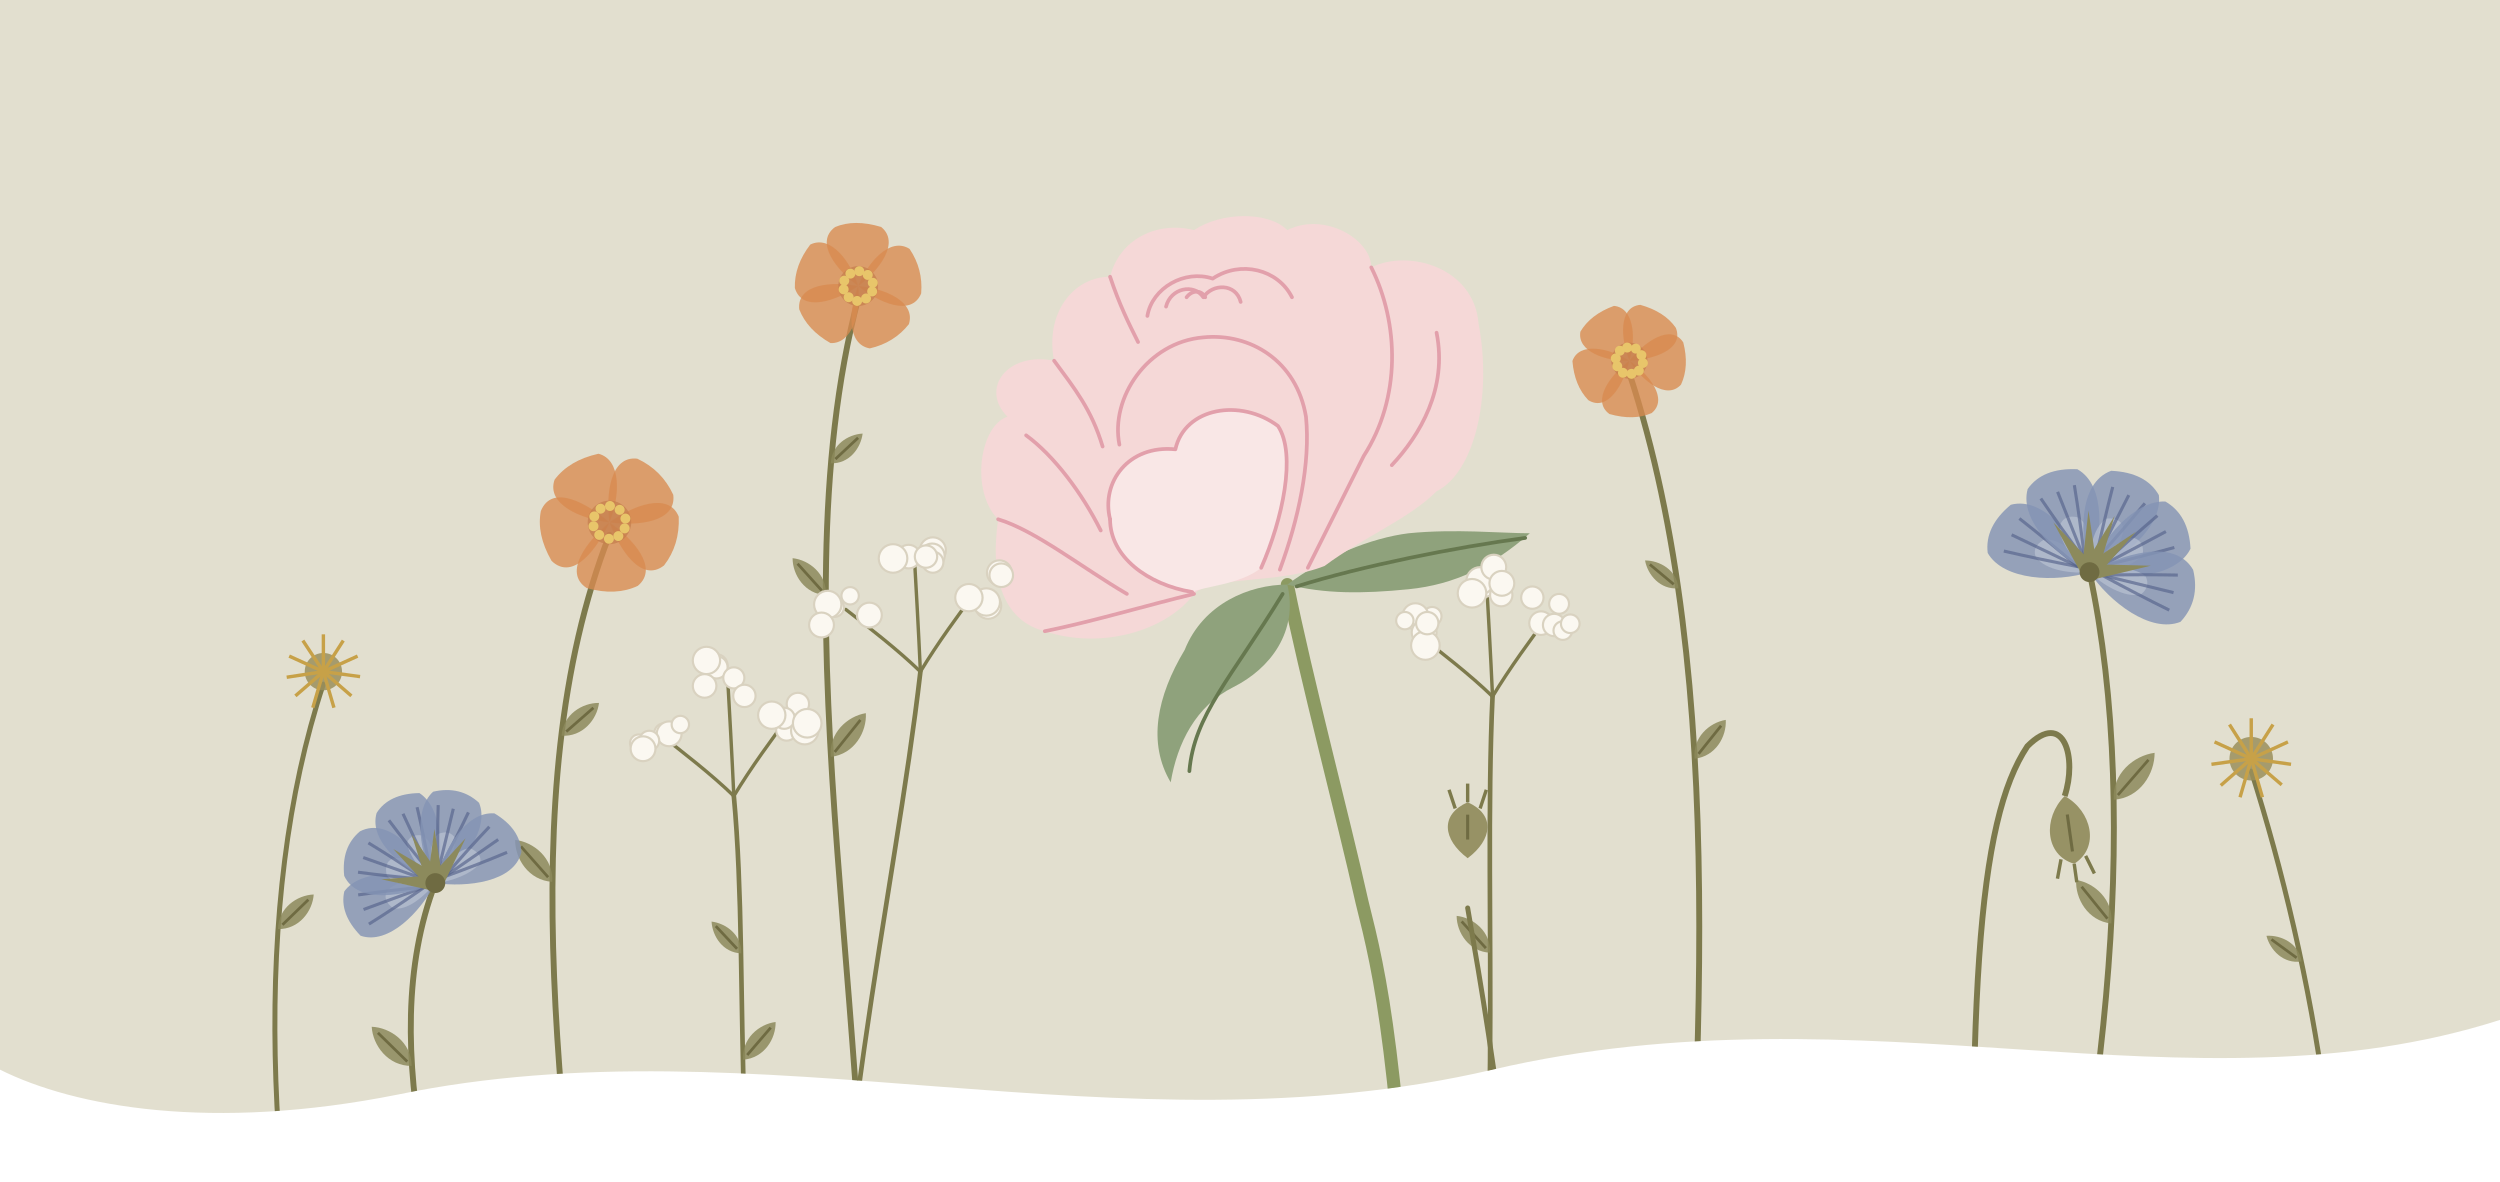
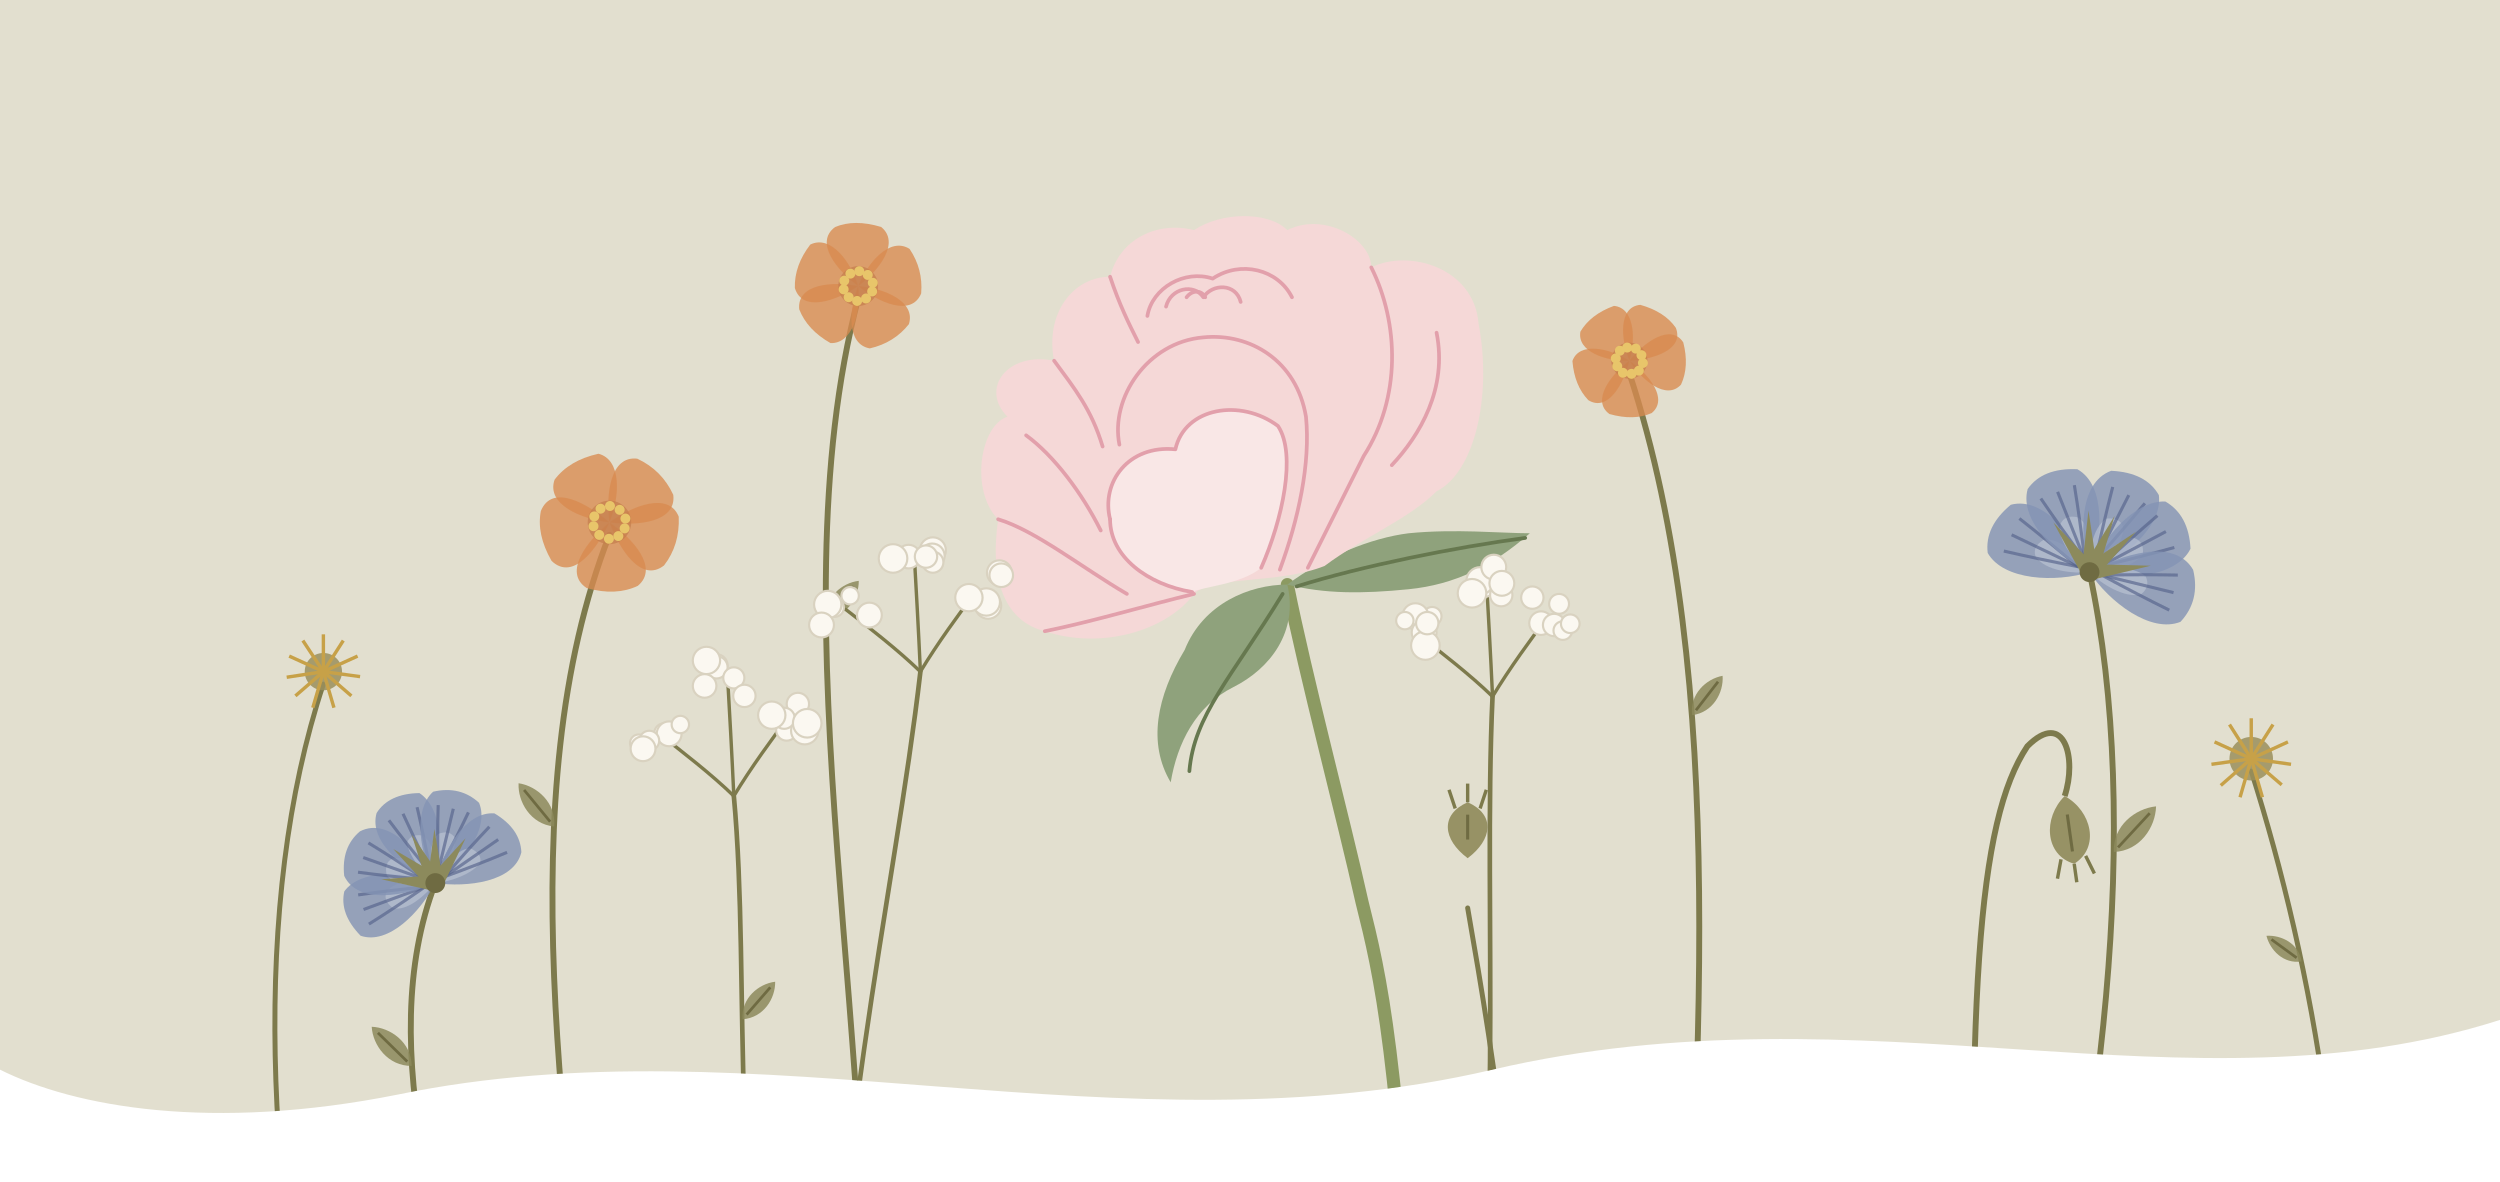
<svg xmlns="http://www.w3.org/2000/svg" viewBox="0 34 402 190" width="402" height="190">
  <defs>
    <clipPath id="yta">
      <path d="M0 30 H402 V198 C352 214 300 192 240 206 C180 220 122 198 64 210 C34 216 12 212 0 206 Z" />
    </clipPath>
  </defs>
  <path d="M0 30 H402 V198 C352 214 300 192 240 206 C180 220 122 198 64 210 C34 216 12 212 0 206 Z" fill="#e2dfcf" />
  <g clip-path="url(#yta)">
    <g transform="translate(0 34)">
      <path d="M96.7 236 C91.1 183.5 81.6 128 98 86" fill="none" stroke="#7d7a4c" stroke-width="0.95" stroke-linecap="round" />
-       <path transform="translate(88.8 141.8) rotate(-131.5)" d="M0 0 C2.7 -2.7 6.8 -2 9 0 C6.8 2 2.7 2.7 0 0Z" fill="#8c8a5c" fill-opacity=".85" />
-       <path transform="translate(88.8 141.8) rotate(-131.5)" d="M1 0 L7.6 0" stroke="#6f6b42" stroke-width=".45" />
-       <path transform="translate(90.3 118.3) rotate(-41.2)" d="M0 0 C2.4 -2.4 6 -1.8 8 0 C6 1.8 2.4 2.4 0 0Z" fill="#8c8a5c" fill-opacity=".85" />
-       <path transform="translate(90.3 118.3) rotate(-41.2)" d="M1 0 L6.8 0" stroke="#6f6b42" stroke-width=".45" />
+       <path transform="translate(89.1 132.9) rotate(-129.4)" d="M0 0 C2.7 -2.7 6.8 -2 9 0 C6.8 2 2.7 2.7 0 0Z" fill="#8c8a5c" fill-opacity=".85" />
+       <path transform="translate(89.1 132.9) rotate(-129.4)" d="M1 0 L7.6 0" stroke="#6f6b42" stroke-width=".45" />
      <path d="M138.8 236 C142.6 170.2 124.2 100.6 138 48" fill="none" stroke="#7d7a4c" stroke-width="0.95" stroke-linecap="round" />
-       <path transform="translate(133.6 121.7) rotate(-51.3)" d="M0 0 C2.7 -2.7 6.8 -2 9 0 C6.8 2 2.7 2.7 0 0Z" fill="#8c8a5c" fill-opacity=".85" />
-       <path transform="translate(133.6 121.7) rotate(-51.3)" d="M1 0 L7.6 0" stroke="#6f6b42" stroke-width=".45" />
-       <path transform="translate(132.8 95.7) rotate(-132)" d="M0 0 C2.4 -2.4 6 -1.8 8 0 C6 1.8 2.4 2.4 0 0Z" fill="#8c8a5c" fill-opacity=".85" />
-       <path transform="translate(132.8 95.7) rotate(-132)" d="M1 0 L6.8 0" stroke="#6f6b42" stroke-width=".45" />
-       <path transform="translate(133.6 74.5) rotate(-43.1)" d="M0 0 C2.1 -2.1 5.2 -1.5 7 0 C5.2 1.5 2.1 2.1 0 0Z" fill="#8c8a5c" fill-opacity=".85" />
-       <path transform="translate(133.6 74.5) rotate(-43.1)" d="M1 0 L6 0" stroke="#6f6b42" stroke-width=".45" />
+       <path transform="translate(132.8 99.4) rotate(-48.6)" d="M0 0 C2.4 -2.4 6 -1.8 8 0 C6 1.8 2.4 2.4 0 0Z" fill="#8c8a5c" fill-opacity=".85" />
+       <path transform="translate(132.8 99.4) rotate(-48.6)" d="M1 0 L6.8 0" stroke="#6f6b42" stroke-width=".45" />
      <path d="M269.5 236 C273.2 174.4 278.2 109.3 262 60" fill="none" stroke="#7d7a4c" stroke-width="0.95" stroke-linecap="round" />
-       <path transform="translate(272.5 122) rotate(-51.3)" d="M0 0 C2.4 -2.4 6 -1.8 8 0 C6 1.8 2.4 2.4 0 0Z" fill="#8c8a5c" fill-opacity=".85" />
-       <path transform="translate(272.5 122) rotate(-51.3)" d="M1 0 L6.8 0" stroke="#6f6b42" stroke-width=".45" />
-       <path transform="translate(269.9 94.6) rotate(-140.2)" d="M0 0 C2.1 -2.1 5.2 -1.5 7 0 C5.2 1.5 2.1 2.1 0 0Z" fill="#8c8a5c" fill-opacity=".85" />
-       <path transform="translate(269.9 94.6) rotate(-140.2)" d="M1 0 L6 0" stroke="#6f6b42" stroke-width=".45" />
+       <path transform="translate(272.1 115) rotate(-52.3)" d="M0 0 C2.4 -2.4 6 -1.8 8 0 C6 1.8 2.4 2.4 0 0Z" fill="#8c8a5c" fill-opacity=".85" />
+       <path transform="translate(272.1 115) rotate(-52.3)" d="M1 0 L6.8 0" stroke="#6f6b42" stroke-width=".45" />
      <path d="M324.8 236 C338.2 185.6 344.6 132.3 336 92" fill="none" stroke="#7d7a4c" stroke-width="0.95" stroke-linecap="round" />
-       <path transform="translate(339.9 128.6) rotate(-49)" d="M0 0 C3 -3 7.5 -2.2 10 0 C7.5 2.2 3 3 0 0Z" fill="#8c8a5c" fill-opacity=".85" />
-       <path transform="translate(339.9 128.6) rotate(-49)" d="M1 0 L8.5 0" stroke="#6f6b42" stroke-width=".45" />
-       <path transform="translate(339.5 148.5) rotate(-128.9)" d="M0 0 C2.7 -2.7 6.8 -2 9 0 C6.8 2 2.7 2.7 0 0Z" fill="#8c8a5c" fill-opacity=".85" />
-       <path transform="translate(339.5 148.5) rotate(-128.9)" d="M1 0 L7.6 0" stroke="#6f6b42" stroke-width=".45" />
+       <path transform="translate(339.9 137) rotate(-47.2)" d="M0 0 C3 -3 7.5 -2.2 10 0 C7.5 2.2 3 3 0 0Z" fill="#8c8a5c" fill-opacity=".85" />
+       <path transform="translate(339.9 137) rotate(-47.2)" d="M1 0 L8.5 0" stroke="#6f6b42" stroke-width=".45" />
      <path d="M82.9 236 C71 203.1 59.9 168.3 70 142" fill="none" stroke="#7d7a4c" stroke-width="0.95" stroke-linecap="round" />
      <path transform="translate(66.2 171.4) rotate(-135.6)" d="M0 0 C2.7 -2.7 6.8 -2 9 0 C6.8 2 2.7 2.7 0 0Z" fill="#8c8a5c" fill-opacity=".85" />
      <path transform="translate(66.2 171.4) rotate(-135.6)" d="M1 0 L7.6 0" stroke="#6f6b42" stroke-width=".45" />
      <path d="M134.5 236 C132.5 191.2 143.9 143.8 148 108" fill="none" stroke="#7d7a4c" stroke-width="0.75" stroke-linecap="round" />
      <path d="M148 108 C144.4 104.5 139.6 100.8 136 98" fill="none" stroke="#7d7a4c" stroke-width="0.55" stroke-linecap="round" />
      <path d="M148 108 C150.7 103.5 154.3 98.6 157 95" fill="none" stroke="#7d7a4c" stroke-width="0.55" stroke-linecap="round" />
      <path d="M148 108 C147.7 101.3 147.3 94.3 147 89" fill="none" stroke="#7d7a4c" stroke-width="0.55" stroke-linecap="round" />
      <path d="M127.5 236 C116.6 198.2 120.8 158.2 118 128" fill="none" stroke="#7d7a4c" stroke-width="0.75" stroke-linecap="round" />
-       <path transform="translate(119.5 170.4) rotate(-49.3)" d="M0 0 C2.4 -2.4 6 -1.8 8 0 C6 1.8 2.4 2.4 0 0Z" fill="#8c8a5c" fill-opacity=".85" />
-       <path transform="translate(119.5 170.4) rotate(-49.3)" d="M1 0 L6.8 0" stroke="#6f6b42" stroke-width=".45" />
-       <path transform="translate(119.2 153.3) rotate(-133.1)" d="M0 0 C2.1 -2.1 5.2 -1.5 7 0 C5.2 1.5 2.1 2.1 0 0Z" fill="#8c8a5c" fill-opacity=".85" />
-       <path transform="translate(119.2 153.3) rotate(-133.1)" d="M1 0 L6 0" stroke="#6f6b42" stroke-width=".45" />
+       <path transform="translate(119.4 163.9) rotate(-49)" d="M0 0 C2.4 -2.4 6 -1.8 8 0 C6 1.8 2.4 2.4 0 0Z" fill="#8c8a5c" fill-opacity=".85" />
+       <path transform="translate(119.4 163.9) rotate(-49)" d="M1 0 L6.8 0" stroke="#6f6b42" stroke-width=".45" />
      <path d="M118 128 C114.4 124.5 109.6 120.8 106 118" fill="none" stroke="#7d7a4c" stroke-width="0.55" stroke-linecap="round" />
      <path d="M118 128 C120.7 123.5 124.3 118.6 127 115" fill="none" stroke="#7d7a4c" stroke-width="0.55" stroke-linecap="round" />
      <path d="M118 128 C117.7 121.3 117.3 114.3 117 109" fill="none" stroke="#7d7a4c" stroke-width="0.55" stroke-linecap="round" />
      <path d="M234.7 236 C242.3 192.6 238.4 146.7 240 112" fill="none" stroke="#7d7a4c" stroke-width="0.75" stroke-linecap="round" />
-       <path transform="translate(239.6 153.2) rotate(-132.2)" d="M0 0 C2.4 -2.4 6 -1.8 8 0 C6 1.8 2.4 2.4 0 0Z" fill="#8c8a5c" fill-opacity=".85" />
-       <path transform="translate(239.6 153.2) rotate(-132.2)" d="M1 0 L6.8 0" stroke="#6f6b42" stroke-width=".45" />
      <path d="M240 112 C236.4 108.5 231.6 104.8 228 102" fill="none" stroke="#7d7a4c" stroke-width="0.55" stroke-linecap="round" />
      <path d="M240 112 C242.7 107.5 246.3 102.6 249 99" fill="none" stroke="#7d7a4c" stroke-width="0.55" stroke-linecap="round" />
      <path d="M240 112 C239.7 105.3 239.3 98.3 239 93" fill="none" stroke="#7d7a4c" stroke-width="0.55" stroke-linecap="round" />
      <path d="M318 236 C316 160 318 132 326 120 C332 114 334 122 332 128" fill="none" stroke="#7d7a4c" stroke-width=".95" />
      <path d="M375.4 236 C379.4 196.8 372 155.4 362 124" fill="none" stroke="#7d7a4c" stroke-width="0.8" stroke-linecap="round" />
      <path transform="translate(370.1 154.6) rotate(-143.9)" d="M0 0 C2.1 -2.1 5.2 -1.5 7 0 C5.2 1.5 2.1 2.1 0 0Z" fill="#8c8a5c" fill-opacity=".85" />
      <path transform="translate(370.1 154.6) rotate(-143.9)" d="M1 0 L6 0" stroke="#6f6b42" stroke-width=".45" />
      <path d="M53 236 C42.7 191.9 40.3 145.3 52 110" fill="none" stroke="#7d7a4c" stroke-width="0.8" stroke-linecap="round" />
-       <path transform="translate(44.7 149.4) rotate(-44.1)" d="M0 0 C2.4 -2.4 6 -1.8 8 0 C6 1.8 2.4 2.4 0 0Z" fill="#8c8a5c" fill-opacity=".85" />
-       <path transform="translate(44.7 149.4) rotate(-44.1)" d="M1 0 L6.8 0" stroke="#6f6b42" stroke-width=".45" />
      <path d="M244.1 236 C245.7 204.5 240.4 171.2 236 146" fill="none" stroke="#7d7a4c" stroke-width="0.8" stroke-linecap="round" />
      <g transform="translate(156 34) scale(0.15)">
        <path d="M340 400 C360 500 400 650 420 740 C440 820 460 900 480 1300" fill="none" stroke="#8c9a62" stroke-width="14" stroke-linecap="round" />
        <path d="M340 400 C300 400 250 420 230 470 C200 520 190 570 215 612 C222 570 242 530 282 510 C322 490 352 450 340 400Z" fill="#8fa27c" />
        <path d="M340 400 C380 370 430 350 470 345 C520 340 570 345 600 345 C560 380 520 400 470 405 C420 410 380 410 340 400Z" fill="#8fa27c" />
        <path d="M350 402 C420 380 520 360 595 350" fill="none" stroke="#66784f" stroke-width="4" stroke-linecap="round" />
        <path d="M235 600 C240 540 280 500 335 410" fill="none" stroke="#66784f" stroke-width="4" stroke-linecap="round" />
        <path d="M30 330 C0 300 10 230 40 220 C10 190 40 150 90 160 C80 110 110 70 150 70 C160 30 200 10 240 20 C270 0 320 0 340 20 C380 0 430 30 430 60 C470 40 540 60 545 120 C560 200 540 280 500 300 C470 330 420 350 380 380 C330 400 260 390 240 410 C210 450 140 470 80 450 C40 440 20 400 30 330Z" fill="#f5d8d7" />
        <path d="M150 330 C140 290 170 250 220 255 C230 210 290 200 330 230 C350 260 335 330 312 382 C290 400 250 402 238 408 C190 400 150 370 150 330Z" fill="#f9e7e6" />
        <path d="M150 330 C140 290 170 250 220 255 C230 210 290 200 330 230 C350 260 335 330 312 382" fill="none" stroke="#e2a0ab" stroke-width="4" stroke-linecap="round" stroke-linejoin="round" />
        <path d="M150 330 C150 370 190 400 238 408" fill="none" stroke="#e2a0ab" stroke-width="4" stroke-linecap="round" stroke-linejoin="round" />
        <path d="M160 250 C150 200 190 140 250 135 C300 130 350 160 360 220 C365 270 352 330 332 384" fill="none" stroke="#e2a0ab" stroke-width="4" stroke-linecap="round" stroke-linejoin="round" />
        <path d="M190 112 C195 82 230 62 260 72 C290 52 330 62 345 92" fill="none" stroke="#e2a0ab" stroke-width="4" stroke-linecap="round" stroke-linejoin="round" />
        <path d="M210 102 C215 82 240 77 250 92 C260 77 285 77 290 97" fill="none" stroke="#e2a0ab" stroke-width="4" stroke-linecap="round" stroke-linejoin="round" />
        <path d="M232 92 C238 84 248 84 252 92" fill="none" stroke="#e2a0ab" stroke-width="4" stroke-linecap="round" stroke-linejoin="round" />
        <path d="M30 330 C70 342 120 382 168 410" fill="none" stroke="#e2a0ab" stroke-width="4" stroke-linecap="round" stroke-linejoin="round" />
        <path d="M60 240 C90 262 120 302 140 342" fill="none" stroke="#e2a0ab" stroke-width="4" stroke-linecap="round" stroke-linejoin="round" />
        <path d="M90 160 C112 190 130 212 142 252" fill="none" stroke="#e2a0ab" stroke-width="4" stroke-linecap="round" stroke-linejoin="round" />
        <path d="M150 70 C160 100 170 120 180 140" fill="none" stroke="#e2a0ab" stroke-width="4" stroke-linecap="round" stroke-linejoin="round" />
        <path d="M430 60 C460 120 462 200 422 262 C402 302 382 342 362 382" fill="none" stroke="#e2a0ab" stroke-width="4" stroke-linecap="round" stroke-linejoin="round" />
        <path d="M500 130 C512 190 482 240 452 272" fill="none" stroke="#e2a0ab" stroke-width="4" stroke-linecap="round" stroke-linejoin="round" />
        <path d="M80 450 C130 440 190 422 240 410" fill="none" stroke="#e2a0ab" stroke-width="4" stroke-linecap="round" stroke-linejoin="round" />
      </g>
      <g transform="translate(98 84) rotate(39.2)">
        <path transform="rotate(5.9)" d="M0 0 C-3.7 -2.8 -7.5 -7.7 -4.1 -10.4 Q0 -11.9 4.1 -10.4 C7.6 -7.7 3.7 -2.8 0 0Z" fill="#d98a50" fill-opacity=".78" />
        <path transform="rotate(67.6)" d="M0 0 C-3.7 -2.8 -7.5 -7.7 -4.1 -10.4 Q0.2 -11.9 4.1 -10.4 C7.9 -7.7 3.7 -2.8 0 0Z" fill="#d98a50" fill-opacity=".78" />
        <path transform="rotate(138.3)" d="M0 0 C-3.7 -2.8 -7.7 -7.7 -4.1 -10.4 Q-0.5 -11.9 4.1 -10.4 C7.9 -7.7 3.7 -2.8 0 0Z" fill="#d98a50" fill-opacity=".78" />
        <path transform="rotate(218.7)" d="M0 0 C-3.7 -2.8 -8.1 -7.7 -4.1 -10.4 Q0.6 -11.9 4.1 -10.4 C8.1 -7.7 3.7 -2.8 0 0Z" fill="#d98a50" fill-opacity=".78" />
        <path transform="rotate(290.2)" d="M0 0 C-3.7 -2.8 -7.3 -7.7 -4.1 -10.4 Q-0.5 -11.9 4.1 -10.4 C6.8 -7.7 3.7 -2.8 0 0Z" fill="#d98a50" fill-opacity=".78" />
        <circle r="3.5" fill="#c47d4c" opacity=".7" />
        <circle cx="0" cy="-2.6" r=".8" fill="#e8c56a" />
        <circle cx="1.6" cy="-2.1" r=".8" fill="#e8c56a" />
        <circle cx="2.5" cy="-0.8" r=".8" fill="#e8c56a" />
        <circle cx="2.5" cy="0.8" r=".8" fill="#e8c56a" />
        <circle cx="1.6" cy="2.1" r=".8" fill="#e8c56a" />
        <circle cx="0" cy="2.6" r=".8" fill="#e8c56a" />
        <circle cx="-1.6" cy="2.1" r=".8" fill="#e8c56a" />
        <circle cx="-2.5" cy="0.8" r=".8" fill="#e8c56a" />
        <circle cx="-2.5" cy="-0.8" r=".8" fill="#e8c56a" />
        <circle cx="-1.6" cy="-2.1" r=".8" fill="#e8c56a" />
      </g>
      <g transform="translate(138 46) rotate(4.2)">
        <path transform="rotate(-4.3)" d="M0 0 C-3.4 -2.5 -7.1 -7 -3.7 -9.5 Q-0.6 -10.8 3.7 -9.5 C6.8 -7 3.4 -2.5 0 0Z" fill="#d98a50" fill-opacity=".78" />
        <path transform="rotate(71.2)" d="M0 0 C-3.4 -2.5 -6.4 -7 -3.7 -9.5 Q0 -10.8 3.7 -9.5 C7 -7 3.4 -2.5 0 0Z" fill="#d98a50" fill-opacity=".78" />
        <path transform="rotate(144)" d="M0 0 C-3.4 -2.5 -6.6 -7 -3.7 -9.5 Q-0.1 -10.8 3.7 -9.5 C6.5 -7 3.4 -2.5 0 0Z" fill="#d98a50" fill-opacity=".78" />
        <path transform="rotate(223)" d="M0 0 C-3.4 -2.5 -6.2 -7 -3.7 -9.5 Q0.4 -10.8 3.7 -9.5 C7 -7 3.4 -2.5 0 0Z" fill="#d98a50" fill-opacity=".78" />
        <path transform="rotate(285.4)" d="M0 0 C-3.4 -2.5 -7.1 -7 -3.7 -9.5 Q-0.3 -10.8 3.7 -9.5 C6.3 -7 3.4 -2.5 0 0Z" fill="#d98a50" fill-opacity=".78" />
        <circle r="3.2" fill="#c47d4c" opacity=".7" />
        <circle cx="0" cy="-2.4" r=".8" fill="#e8c56a" />
        <circle cx="1.4" cy="-1.9" r=".8" fill="#e8c56a" />
        <circle cx="2.3" cy="-0.7" r=".8" fill="#e8c56a" />
        <circle cx="2.3" cy="0.7" r=".8" fill="#e8c56a" />
        <circle cx="1.4" cy="1.9" r=".8" fill="#e8c56a" />
        <circle cx="0" cy="2.4" r=".8" fill="#e8c56a" />
        <circle cx="-1.4" cy="1.9" r=".8" fill="#e8c56a" />
        <circle cx="-2.3" cy="0.7" r=".8" fill="#e8c56a" />
        <circle cx="-2.3" cy="-0.7" r=".8" fill="#e8c56a" />
        <circle cx="-1.4" cy="-1.9" r=".8" fill="#e8c56a" />
      </g>
      <g transform="translate(262 58) rotate(28)">
        <path transform="rotate(4.9)" d="M0 0 C-3.1 -2.2 -6.2 -6.3 -3.4 -8.5 Q0.5 -9.7 3.4 -8.5 C6.5 -6.3 3.1 -2.2 0 0Z" fill="#d98a50" fill-opacity=".78" />
        <path transform="rotate(65)" d="M0 0 C-3.1 -2.2 -6.4 -6.3 -3.4 -8.5 Q0.4 -9.7 3.4 -8.5 C6.1 -6.3 3.1 -2.2 0 0Z" fill="#d98a50" fill-opacity=".78" />
        <path transform="rotate(150.7)" d="M0 0 C-3.1 -2.2 -6.2 -6.3 -3.4 -8.5 Q-0.5 -9.7 3.4 -8.5 C6.3 -6.3 3.1 -2.2 0 0Z" fill="#d98a50" fill-opacity=".78" />
        <path transform="rotate(219.9)" d="M0 0 C-3.1 -2.2 -6.4 -6.3 -3.4 -8.5 Q-0.4 -9.7 3.4 -8.5 C5.9 -6.3 3.1 -2.2 0 0Z" fill="#d98a50" fill-opacity=".78" />
        <path transform="rotate(294.5)" d="M0 0 C-3.1 -2.2 -5.8 -6.3 -3.4 -8.5 Q-0.4 -9.7 3.4 -8.5 C5.8 -6.3 3.1 -2.2 0 0Z" fill="#d98a50" fill-opacity=".78" />
        <circle r="2.9" fill="#c47d4c" opacity=".7" />
        <circle cx="0" cy="-2.2" r=".8" fill="#e8c56a" />
        <circle cx="1.3" cy="-1.7" r=".8" fill="#e8c56a" />
        <circle cx="2.1" cy="-0.7" r=".8" fill="#e8c56a" />
        <circle cx="2.1" cy="0.7" r=".8" fill="#e8c56a" />
        <circle cx="1.3" cy="1.7" r=".8" fill="#e8c56a" />
        <circle cx="0" cy="2.2" r=".8" fill="#e8c56a" />
        <circle cx="-1.3" cy="1.7" r=".8" fill="#e8c56a" />
        <circle cx="-2.1" cy="0.7" r=".8" fill="#e8c56a" />
        <circle cx="-2.1" cy="-0.7" r=".8" fill="#e8c56a" />
        <circle cx="-1.3" cy="-1.7" r=".8" fill="#e8c56a" />
      </g>
      <g transform="translate(336 92) rotate(24)">
        <path transform="rotate(-88.4)" d="M0 0 C-3.9 -4.2 -7.2 -11.9 -4.3 -16.1 Q-0.7 -18.4 4.3 -16.1 C7.9 -11.9 3.9 -4.2 0 0Z" fill="#8494b4" fill-opacity=".82" />
        <path transform="rotate(-88.4)" d="M0 0 C-1.4 -2.3 -2.9 -6.5 -1.5 -8.9 Q-0.3 -10.1 1.5 -8.9 C3.1 -6.5 1.4 -2.3 0 0Z" fill="#c3cad9" fill-opacity=".55" />
        <path transform="rotate(-88.4)" d="M0 -2 Q-1.7 -8.5 -2.9 -13.9" stroke="#55628a" stroke-width=".5" fill="none" opacity=".65" />
        <path transform="rotate(-88.4)" d="M0 -2 Q0 -8.5 0 -13.9" stroke="#55628a" stroke-width=".5" fill="none" opacity=".65" />
        <path transform="rotate(-88.4)" d="M0 -2 Q1.7 -8.5 2.9 -13.9" stroke="#55628a" stroke-width=".5" fill="none" opacity=".65" />
        <path transform="rotate(-45.7)" d="M0 0 C-3.9 -4.2 -7.5 -11.9 -4.3 -16.1 Q-0.8 -18.4 4.3 -16.1 C7.7 -11.9 3.9 -4.2 0 0Z" fill="#8494b4" fill-opacity=".82" />
        <path transform="rotate(-45.7)" d="M0 0 C-1.4 -2.3 -3.1 -6.5 -1.5 -8.9 Q-0.3 -10.1 1.5 -8.9 C3.3 -6.5 1.4 -2.3 0 0Z" fill="#c3cad9" fill-opacity=".55" />
        <path transform="rotate(-45.7)" d="M0 -2 Q-1.7 -8.5 -2.9 -13.9" stroke="#55628a" stroke-width=".5" fill="none" opacity=".65" />
        <path transform="rotate(-45.7)" d="M0 -2 Q0 -8.5 0 -13.9" stroke="#55628a" stroke-width=".5" fill="none" opacity=".65" />
        <path transform="rotate(-45.7)" d="M0 -2 Q1.7 -8.5 2.9 -13.9" stroke="#55628a" stroke-width=".5" fill="none" opacity=".65" />
        <path transform="rotate(3.0)" d="M0 0 C-3.9 -4.2 -8.2 -11.9 -4.3 -16.1 Q0.8 -18.4 4.3 -16.1 C7.2 -11.9 3.9 -4.2 0 0Z" fill="#8494b4" fill-opacity=".82" />
        <path transform="rotate(3.0)" d="M0 0 C-1.4 -2.3 -2.9 -6.5 -1.5 -8.9 Q0.4 -10.1 1.5 -8.9 C3 -6.5 1.4 -2.3 0 0Z" fill="#c3cad9" fill-opacity=".55" />
        <path transform="rotate(3.0)" d="M0 -2 Q-1.7 -8.5 -2.9 -13.9" stroke="#55628a" stroke-width=".5" fill="none" opacity=".65" />
        <path transform="rotate(3.0)" d="M0 -2 Q0 -8.5 0 -13.9" stroke="#55628a" stroke-width=".5" fill="none" opacity=".65" />
        <path transform="rotate(3.0)" d="M0 -2 Q1.7 -8.5 2.9 -13.9" stroke="#55628a" stroke-width=".5" fill="none" opacity=".65" />
        <path transform="rotate(38.0)" d="M0 0 C-3.9 -4.2 -6.8 -11.9 -4.3 -16.1 Q-0.6 -18.4 4.3 -16.1 C7.3 -11.9 3.9 -4.2 0 0Z" fill="#8494b4" fill-opacity=".82" />
        <path transform="rotate(38.0)" d="M0 0 C-1.4 -2.3 -2.5 -6.5 -1.5 -8.9 Q-0.2 -10.1 1.5 -8.9 C2.6 -6.5 1.4 -2.3 0 0Z" fill="#c3cad9" fill-opacity=".55" />
        <path transform="rotate(38.0)" d="M0 -2 Q-1.7 -8.5 -2.9 -13.9" stroke="#55628a" stroke-width=".5" fill="none" opacity=".65" />
        <path transform="rotate(38.0)" d="M0 -2 Q0 -8.5 0 -13.9" stroke="#55628a" stroke-width=".5" fill="none" opacity=".65" />
        <path transform="rotate(38.0)" d="M0 -2 Q1.7 -8.5 2.9 -13.9" stroke="#55628a" stroke-width=".5" fill="none" opacity=".65" />
        <path transform="rotate(79.7)" d="M0 0 C-3.9 -4.2 -8.7 -11.9 -4.3 -16.1 Q0.2 -18.4 4.3 -16.1 C7.3 -11.9 3.9 -4.2 0 0Z" fill="#8494b4" fill-opacity=".82" />
        <path transform="rotate(79.7)" d="M0 0 C-1.4 -2.3 -2.7 -6.5 -1.5 -8.9 Q-0.1 -10.1 1.5 -8.9 C2.8 -6.5 1.4 -2.3 0 0Z" fill="#c3cad9" fill-opacity=".55" />
        <path transform="rotate(79.7)" d="M0 -2 Q-1.7 -8.5 -2.9 -13.9" stroke="#55628a" stroke-width=".5" fill="none" opacity=".65" />
        <path transform="rotate(79.7)" d="M0 -2 Q0 -8.5 0 -13.9" stroke="#55628a" stroke-width=".5" fill="none" opacity=".65" />
        <path transform="rotate(79.7)" d="M0 -2 Q1.7 -8.5 2.9 -13.9" stroke="#55628a" stroke-width=".5" fill="none" opacity=".65" />
        <path transform="rotate(-60)" d="M-1.3 0 L0 -9.9 L1.3 0 Z" fill="#8c8a5c" />
        <path transform="rotate(-25)" d="M-1.3 0 L0 -9.9 L1.3 0 Z" fill="#8c8a5c" />
        <path transform="rotate(0)" d="M-1.3 0 L0 -9.9 L1.3 0 Z" fill="#8c8a5c" />
        <path transform="rotate(25)" d="M-1.3 0 L0 -9.9 L1.3 0 Z" fill="#8c8a5c" />
        <path transform="rotate(60)" d="M-1.3 0 L0 -9.9 L1.3 0 Z" fill="#8c8a5c" />
        <circle r="1.6" fill="#6f6b42" />
      </g>
      <g transform="translate(70 142) rotate(-26)">
        <path transform="rotate(-84.2)" d="M0 0 C-3.5 -3.8 -6.8 -10.5 -3.8 -14.2 Q0.7 -16.2 3.8 -14.2 C6.3 -10.5 3.5 -3.8 0 0Z" fill="#8494b4" fill-opacity=".82" />
        <path transform="rotate(-84.2)" d="M0 0 C-1.2 -2.1 -2.8 -5.8 -1.4 -7.8 Q0.4 -8.9 1.4 -7.8 C2.8 -5.8 1.2 -2.1 0 0Z" fill="#c3cad9" fill-opacity=".55" />
        <path transform="rotate(-84.2)" d="M0 -1.8 Q-1.5 -7.5 -2.5 -12.3" stroke="#55628a" stroke-width=".5" fill="none" opacity=".65" />
        <path transform="rotate(-84.2)" d="M0 -1.8 Q0 -7.5 0 -12.3" stroke="#55628a" stroke-width=".5" fill="none" opacity=".65" />
        <path transform="rotate(-84.2)" d="M0 -1.8 Q1.5 -7.5 2.5 -12.3" stroke="#55628a" stroke-width=".5" fill="none" opacity=".65" />
        <path transform="rotate(-44.5)" d="M0 0 C-3.5 -3.8 -7.5 -10.5 -3.8 -14.2 Q0.4 -16.2 3.8 -14.2 C7.7 -10.5 3.5 -3.8 0 0Z" fill="#8494b4" fill-opacity=".82" />
        <path transform="rotate(-44.5)" d="M0 0 C-1.2 -2.1 -2.8 -5.8 -1.4 -7.8 Q0.4 -8.9 1.4 -7.8 C2.9 -5.8 1.2 -2.1 0 0Z" fill="#c3cad9" fill-opacity=".55" />
        <path transform="rotate(-44.5)" d="M0 -1.8 Q-1.5 -7.5 -2.5 -12.3" stroke="#55628a" stroke-width=".5" fill="none" opacity=".65" />
        <path transform="rotate(-44.5)" d="M0 -1.8 Q0 -7.5 0 -12.3" stroke="#55628a" stroke-width=".5" fill="none" opacity=".65" />
        <path transform="rotate(-44.5)" d="M0 -1.8 Q1.5 -7.5 2.5 -12.3" stroke="#55628a" stroke-width=".5" fill="none" opacity=".65" />
        <path transform="rotate(1.0)" d="M0 0 C-3.5 -3.8 -7 -10.5 -3.8 -14.2 Q-0.7 -16.2 3.8 -14.2 C6.1 -10.5 3.5 -3.8 0 0Z" fill="#8494b4" fill-opacity=".82" />
        <path transform="rotate(1.0)" d="M0 0 C-1.2 -2.1 -2 -5.8 -1.4 -7.8 Q-0.3 -8.9 1.4 -7.8 C2.7 -5.8 1.2 -2.1 0 0Z" fill="#c3cad9" fill-opacity=".55" />
        <path transform="rotate(1.0)" d="M0 -1.8 Q-1.5 -7.5 -2.5 -12.3" stroke="#55628a" stroke-width=".5" fill="none" opacity=".65" />
        <path transform="rotate(1.0)" d="M0 -1.8 Q0 -7.5 0 -12.3" stroke="#55628a" stroke-width=".5" fill="none" opacity=".65" />
        <path transform="rotate(1.0)" d="M0 -1.8 Q1.5 -7.5 2.5 -12.3" stroke="#55628a" stroke-width=".5" fill="none" opacity=".65" />
        <path transform="rotate(39.6)" d="M0 0 C-3.5 -3.8 -6.3 -10.5 -3.8 -14.2 Q0.2 -16.2 3.8 -14.2 C6.5 -10.5 3.5 -3.8 0 0Z" fill="#8494b4" fill-opacity=".82" />
        <path transform="rotate(39.6)" d="M0 0 C-1.2 -2.1 -2.8 -5.8 -1.4 -7.8 Q0.2 -8.9 1.4 -7.8 C2 -5.8 1.2 -2.1 0 0Z" fill="#c3cad9" fill-opacity=".55" />
        <path transform="rotate(39.6)" d="M0 -1.8 Q-1.5 -7.5 -2.5 -12.3" stroke="#55628a" stroke-width=".5" fill="none" opacity=".65" />
        <path transform="rotate(39.6)" d="M0 -1.8 Q0 -7.5 0 -12.3" stroke="#55628a" stroke-width=".5" fill="none" opacity=".65" />
        <path transform="rotate(39.6)" d="M0 -1.8 Q1.5 -7.5 2.5 -12.3" stroke="#55628a" stroke-width=".5" fill="none" opacity=".65" />
        <path transform="rotate(81.3)" d="M0 0 C-3.5 -3.8 -6.8 -10.5 -3.8 -14.2 Q0.6 -16.2 3.8 -14.2 C7.1 -10.5 3.5 -3.8 0 0Z" fill="#8494b4" fill-opacity=".82" />
        <path transform="rotate(81.3)" d="M0 0 C-1.2 -2.1 -2.7 -5.8 -1.4 -7.8 Q0.4 -8.9 1.4 -7.8 C2.2 -5.8 1.2 -2.1 0 0Z" fill="#c3cad9" fill-opacity=".55" />
        <path transform="rotate(81.3)" d="M0 -1.8 Q-1.5 -7.5 -2.5 -12.3" stroke="#55628a" stroke-width=".5" fill="none" opacity=".65" />
        <path transform="rotate(81.3)" d="M0 -1.8 Q0 -7.5 0 -12.3" stroke="#55628a" stroke-width=".5" fill="none" opacity=".65" />
        <path transform="rotate(81.3)" d="M0 -1.8 Q1.5 -7.5 2.5 -12.3" stroke="#55628a" stroke-width=".5" fill="none" opacity=".65" />
        <path transform="rotate(-60)" d="M-1.3 0 L0 -8.7 L1.3 0 Z" fill="#8c8a5c" />
        <path transform="rotate(-25)" d="M-1.3 0 L0 -8.7 L1.3 0 Z" fill="#8c8a5c" />
        <path transform="rotate(0)" d="M-1.3 0 L0 -8.7 L1.3 0 Z" fill="#8c8a5c" />
        <path transform="rotate(25)" d="M-1.3 0 L0 -8.7 L1.3 0 Z" fill="#8c8a5c" />
        <path transform="rotate(60)" d="M-1.3 0 L0 -8.7 L1.3 0 Z" fill="#8c8a5c" />
        <circle r="1.6" fill="#6f6b42" />
      </g>
      <circle cx="134.2" cy="97.7" r="1.5" fill="#fbf8f1" stroke="#d9d2c0" stroke-width=".35" />
      <circle cx="133.4" cy="97.2" r="1.9" fill="#fbf8f1" stroke="#d9d2c0" stroke-width=".35" />
      <circle cx="133.1" cy="97.2" r="2.2" fill="#fbf8f1" stroke="#d9d2c0" stroke-width=".35" />
      <circle cx="139.8" cy="98.9" r="2" fill="#fbf8f1" stroke="#d9d2c0" stroke-width=".35" />
      <circle cx="136.7" cy="95.8" r="1.4" fill="#fbf8f1" stroke="#d9d2c0" stroke-width=".35" />
      <circle cx="132.1" cy="100.5" r="2" fill="#fbf8f1" stroke="#d9d2c0" stroke-width=".35" />
      <circle cx="160.7" cy="92.1" r="2" fill="#fbf8f1" stroke="#d9d2c0" stroke-width=".35" />
      <circle cx="156.9" cy="96.4" r="1.7" fill="#fbf8f1" stroke="#d9d2c0" stroke-width=".35" />
      <circle cx="161" cy="92.5" r="1.9" fill="#fbf8f1" stroke="#d9d2c0" stroke-width=".35" />
      <circle cx="158.9" cy="97.4" r="2.1" fill="#fbf8f1" stroke="#d9d2c0" stroke-width=".35" />
      <circle cx="158.6" cy="96.8" r="2.2" fill="#fbf8f1" stroke="#d9d2c0" stroke-width=".35" />
      <circle cx="155.8" cy="96.1" r="2.2" fill="#fbf8f1" stroke="#d9d2c0" stroke-width=".35" />
      <circle cx="150" cy="88.5" r="2.1" fill="#fbf8f1" stroke="#d9d2c0" stroke-width=".35" />
      <circle cx="149.9" cy="89.4" r="2" fill="#fbf8f1" stroke="#d9d2c0" stroke-width=".35" />
      <circle cx="146.1" cy="89.5" r="1.9" fill="#fbf8f1" stroke="#d9d2c0" stroke-width=".35" />
      <circle cx="143.6" cy="89.8" r="2.3" fill="#fbf8f1" stroke="#d9d2c0" stroke-width=".35" />
      <circle cx="150" cy="90.4" r="1.7" fill="#fbf8f1" stroke="#d9d2c0" stroke-width=".35" />
      <circle cx="148.9" cy="89.5" r="1.8" fill="#fbf8f1" stroke="#d9d2c0" stroke-width=".35" />
      <circle cx="102.7" cy="119.5" r="1.4" fill="#fbf8f1" stroke="#d9d2c0" stroke-width=".35" />
      <circle cx="106.8" cy="117.9" r="1.6" fill="#fbf8f1" stroke="#d9d2c0" stroke-width=".35" />
      <circle cx="107.6" cy="118" r="2" fill="#fbf8f1" stroke="#d9d2c0" stroke-width=".35" />
      <circle cx="109.4" cy="116.5" r="1.4" fill="#fbf8f1" stroke="#d9d2c0" stroke-width=".35" />
      <circle cx="104.4" cy="119.1" r="1.6" fill="#fbf8f1" stroke="#d9d2c0" stroke-width=".35" />
      <circle cx="103.4" cy="120.4" r="2" fill="#fbf8f1" stroke="#d9d2c0" stroke-width=".35" />
      <circle cx="126.5" cy="117.4" r="1.7" fill="#fbf8f1" stroke="#d9d2c0" stroke-width=".35" />
      <circle cx="128.3" cy="113.2" r="1.8" fill="#fbf8f1" stroke="#d9d2c0" stroke-width=".35" />
      <circle cx="129.4" cy="117.5" r="2.2" fill="#fbf8f1" stroke="#d9d2c0" stroke-width=".35" />
      <circle cx="126.1" cy="115.5" r="1.7" fill="#fbf8f1" stroke="#d9d2c0" stroke-width=".35" />
      <circle cx="124.1" cy="115" r="2.2" fill="#fbf8f1" stroke="#d9d2c0" stroke-width=".35" />
      <circle cx="129.8" cy="116.3" r="2.3" fill="#fbf8f1" stroke="#d9d2c0" stroke-width=".35" />
      <circle cx="115.2" cy="107" r="1.8" fill="#fbf8f1" stroke="#d9d2c0" stroke-width=".35" />
      <circle cx="115.2" cy="107.3" r="1.8" fill="#fbf8f1" stroke="#d9d2c0" stroke-width=".35" />
      <circle cx="118" cy="109" r="1.7" fill="#fbf8f1" stroke="#d9d2c0" stroke-width=".35" />
      <circle cx="119.7" cy="111.9" r="1.8" fill="#fbf8f1" stroke="#d9d2c0" stroke-width=".35" />
      <circle cx="113.6" cy="106.2" r="2.2" fill="#fbf8f1" stroke="#d9d2c0" stroke-width=".35" />
      <circle cx="113.3" cy="110.3" r="1.9" fill="#fbf8f1" stroke="#d9d2c0" stroke-width=".35" />
      <circle cx="230.3" cy="99.1" r="1.5" fill="#fbf8f1" stroke="#d9d2c0" stroke-width=".35" />
      <circle cx="227.6" cy="99.1" r="2.1" fill="#fbf8f1" stroke="#d9d2c0" stroke-width=".35" />
      <circle cx="225.9" cy="99.8" r="1.4" fill="#fbf8f1" stroke="#d9d2c0" stroke-width=".35" />
      <circle cx="229" cy="101.7" r="2" fill="#fbf8f1" stroke="#d9d2c0" stroke-width=".35" />
      <circle cx="229.2" cy="103.8" r="2.3" fill="#fbf8f1" stroke="#d9d2c0" stroke-width=".35" />
      <circle cx="229.5" cy="100.2" r="1.8" fill="#fbf8f1" stroke="#d9d2c0" stroke-width=".35" />
      <circle cx="246.4" cy="96.1" r="1.8" fill="#fbf8f1" stroke="#d9d2c0" stroke-width=".35" />
      <circle cx="250.7" cy="97.1" r="1.6" fill="#fbf8f1" stroke="#d9d2c0" stroke-width=".35" />
      <circle cx="247.8" cy="100.2" r="1.9" fill="#fbf8f1" stroke="#d9d2c0" stroke-width=".35" />
      <circle cx="249.9" cy="100.5" r="1.8" fill="#fbf8f1" stroke="#d9d2c0" stroke-width=".35" />
      <circle cx="251.3" cy="101.4" r="1.5" fill="#fbf8f1" stroke="#d9d2c0" stroke-width=".35" />
      <circle cx="252.5" cy="100.3" r="1.5" fill="#fbf8f1" stroke="#d9d2c0" stroke-width=".35" />
      <circle cx="238.6" cy="93.8" r="2.2" fill="#fbf8f1" stroke="#d9d2c0" stroke-width=".35" />
      <circle cx="238" cy="93.4" r="2.2" fill="#fbf8f1" stroke="#d9d2c0" stroke-width=".35" />
      <circle cx="241.4" cy="95.7" r="1.8" fill="#fbf8f1" stroke="#d9d2c0" stroke-width=".35" />
      <circle cx="240.2" cy="91.2" r="2" fill="#fbf8f1" stroke="#d9d2c0" stroke-width=".35" />
      <circle cx="241.5" cy="93.8" r="2" fill="#fbf8f1" stroke="#d9d2c0" stroke-width=".35" />
      <circle cx="236.7" cy="95.4" r="2.3" fill="#fbf8f1" stroke="#d9d2c0" stroke-width=".35" />
      <g transform="translate(332 128) rotate(-8)">
        <path d="M0 0 C-4 3 -4.5 9 0 11 C4.5 9 4 3 0 0Z" fill="#8f8a5a" fill-opacity=".9" />
        <path d="M0 3 L0 9" stroke="#6f6b42" stroke-width=".5" />
        <path d="M-2 10 l-1 3 M0 11 l0 3 M2 10 l1 3" stroke="#7d7a4c" stroke-width=".55" />
      </g>
      <circle cx="362" cy="122" r="3.5" fill="#9a8f5c" fill-opacity=".85" />
      <path d="M362 122 L362 115.5" stroke="#c7a148" stroke-width=".55" />
      <path d="M362 122 L365.5 116.5" stroke="#c7a148" stroke-width=".55" />
      <path d="M362 122 L367.9 119.3" stroke="#c7a148" stroke-width=".55" />
      <path d="M362 122 L368.4 122.9" stroke="#c7a148" stroke-width=".55" />
      <path d="M362 122 L366.9 126.2" stroke="#c7a148" stroke-width=".55" />
      <path d="M362 122 L363.8 128.2" stroke="#c7a148" stroke-width=".55" />
      <path d="M362 122 L360.2 128.2" stroke="#c7a148" stroke-width=".55" />
      <path d="M362 122 L357.1 126.3" stroke="#c7a148" stroke-width=".55" />
      <path d="M362 122 L355.6 122.9" stroke="#c7a148" stroke-width=".55" />
      <path d="M362 122 L356.1 119.3" stroke="#c7a148" stroke-width=".55" />
      <path d="M362 122 L358.5 116.5" stroke="#c7a148" stroke-width=".55" />
      <circle cx="52" cy="108" r="3" fill="#9a8f5c" fill-opacity=".85" />
      <path d="M52 108 L52 102" stroke="#c7a148" stroke-width=".55" />
      <path d="M52 108 L55.2 103" stroke="#c7a148" stroke-width=".55" />
      <path d="M52 108 L57.5 105.5" stroke="#c7a148" stroke-width=".55" />
      <path d="M52 108 L57.9 108.8" stroke="#c7a148" stroke-width=".55" />
      <path d="M52 108 L56.5 111.9" stroke="#c7a148" stroke-width=".55" />
      <path d="M52 108 L53.7 113.8" stroke="#c7a148" stroke-width=".55" />
      <path d="M52 108 L50.3 113.8" stroke="#c7a148" stroke-width=".55" />
      <path d="M52 108 L47.5 111.9" stroke="#c7a148" stroke-width=".55" />
      <path d="M52 108 L46.1 108.9" stroke="#c7a148" stroke-width=".55" />
      <path d="M52 108 L46.5 105.5" stroke="#c7a148" stroke-width=".55" />
      <path d="M52 108 L48.7 103" stroke="#c7a148" stroke-width=".55" />
      <g transform="translate(236 138) rotate(180)">
        <path d="M0 0 C-4 3 -4.5 7 0 9 C4.5 7 4 3 0 0Z" fill="#8f8a5a" fill-opacity=".9" />
        <path d="M0 3 L0 7" stroke="#6f6b42" stroke-width=".5" />
        <path d="M-2 8 l-1 3 M0 9 l0 3 M2 8 l1 3" stroke="#7d7a4c" stroke-width=".55" />
      </g>
    </g>
  </g>
</svg>
